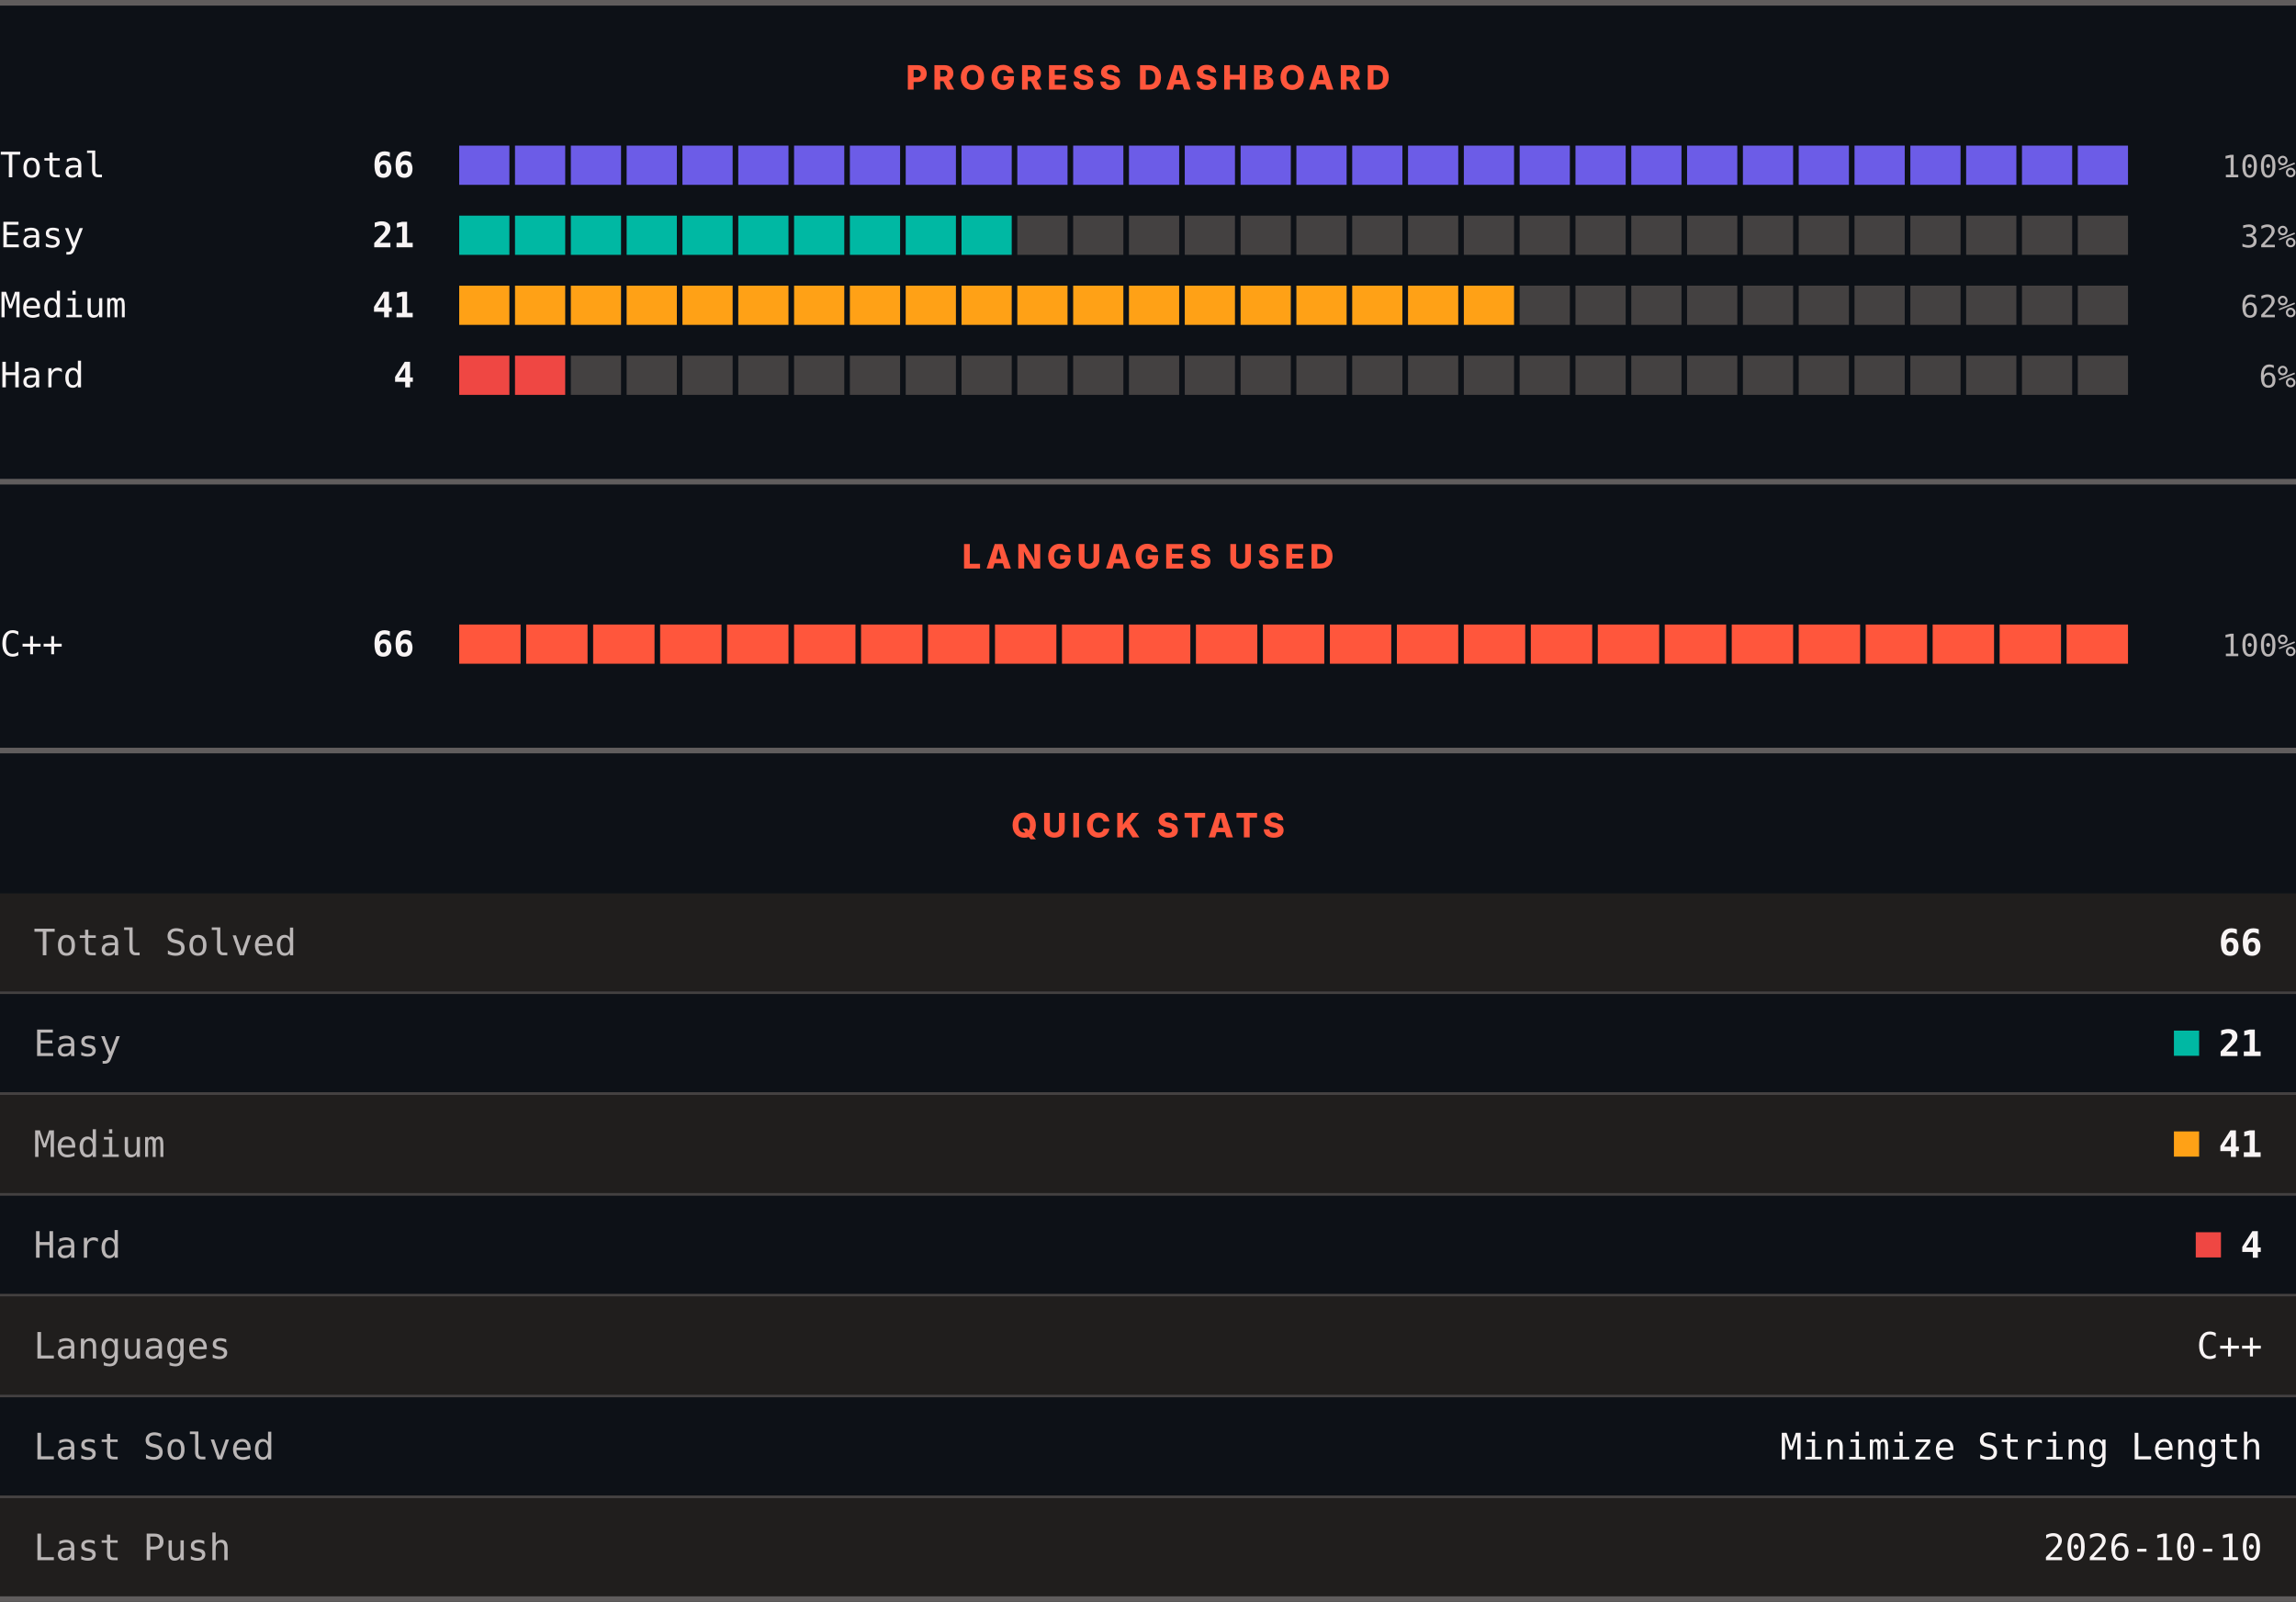
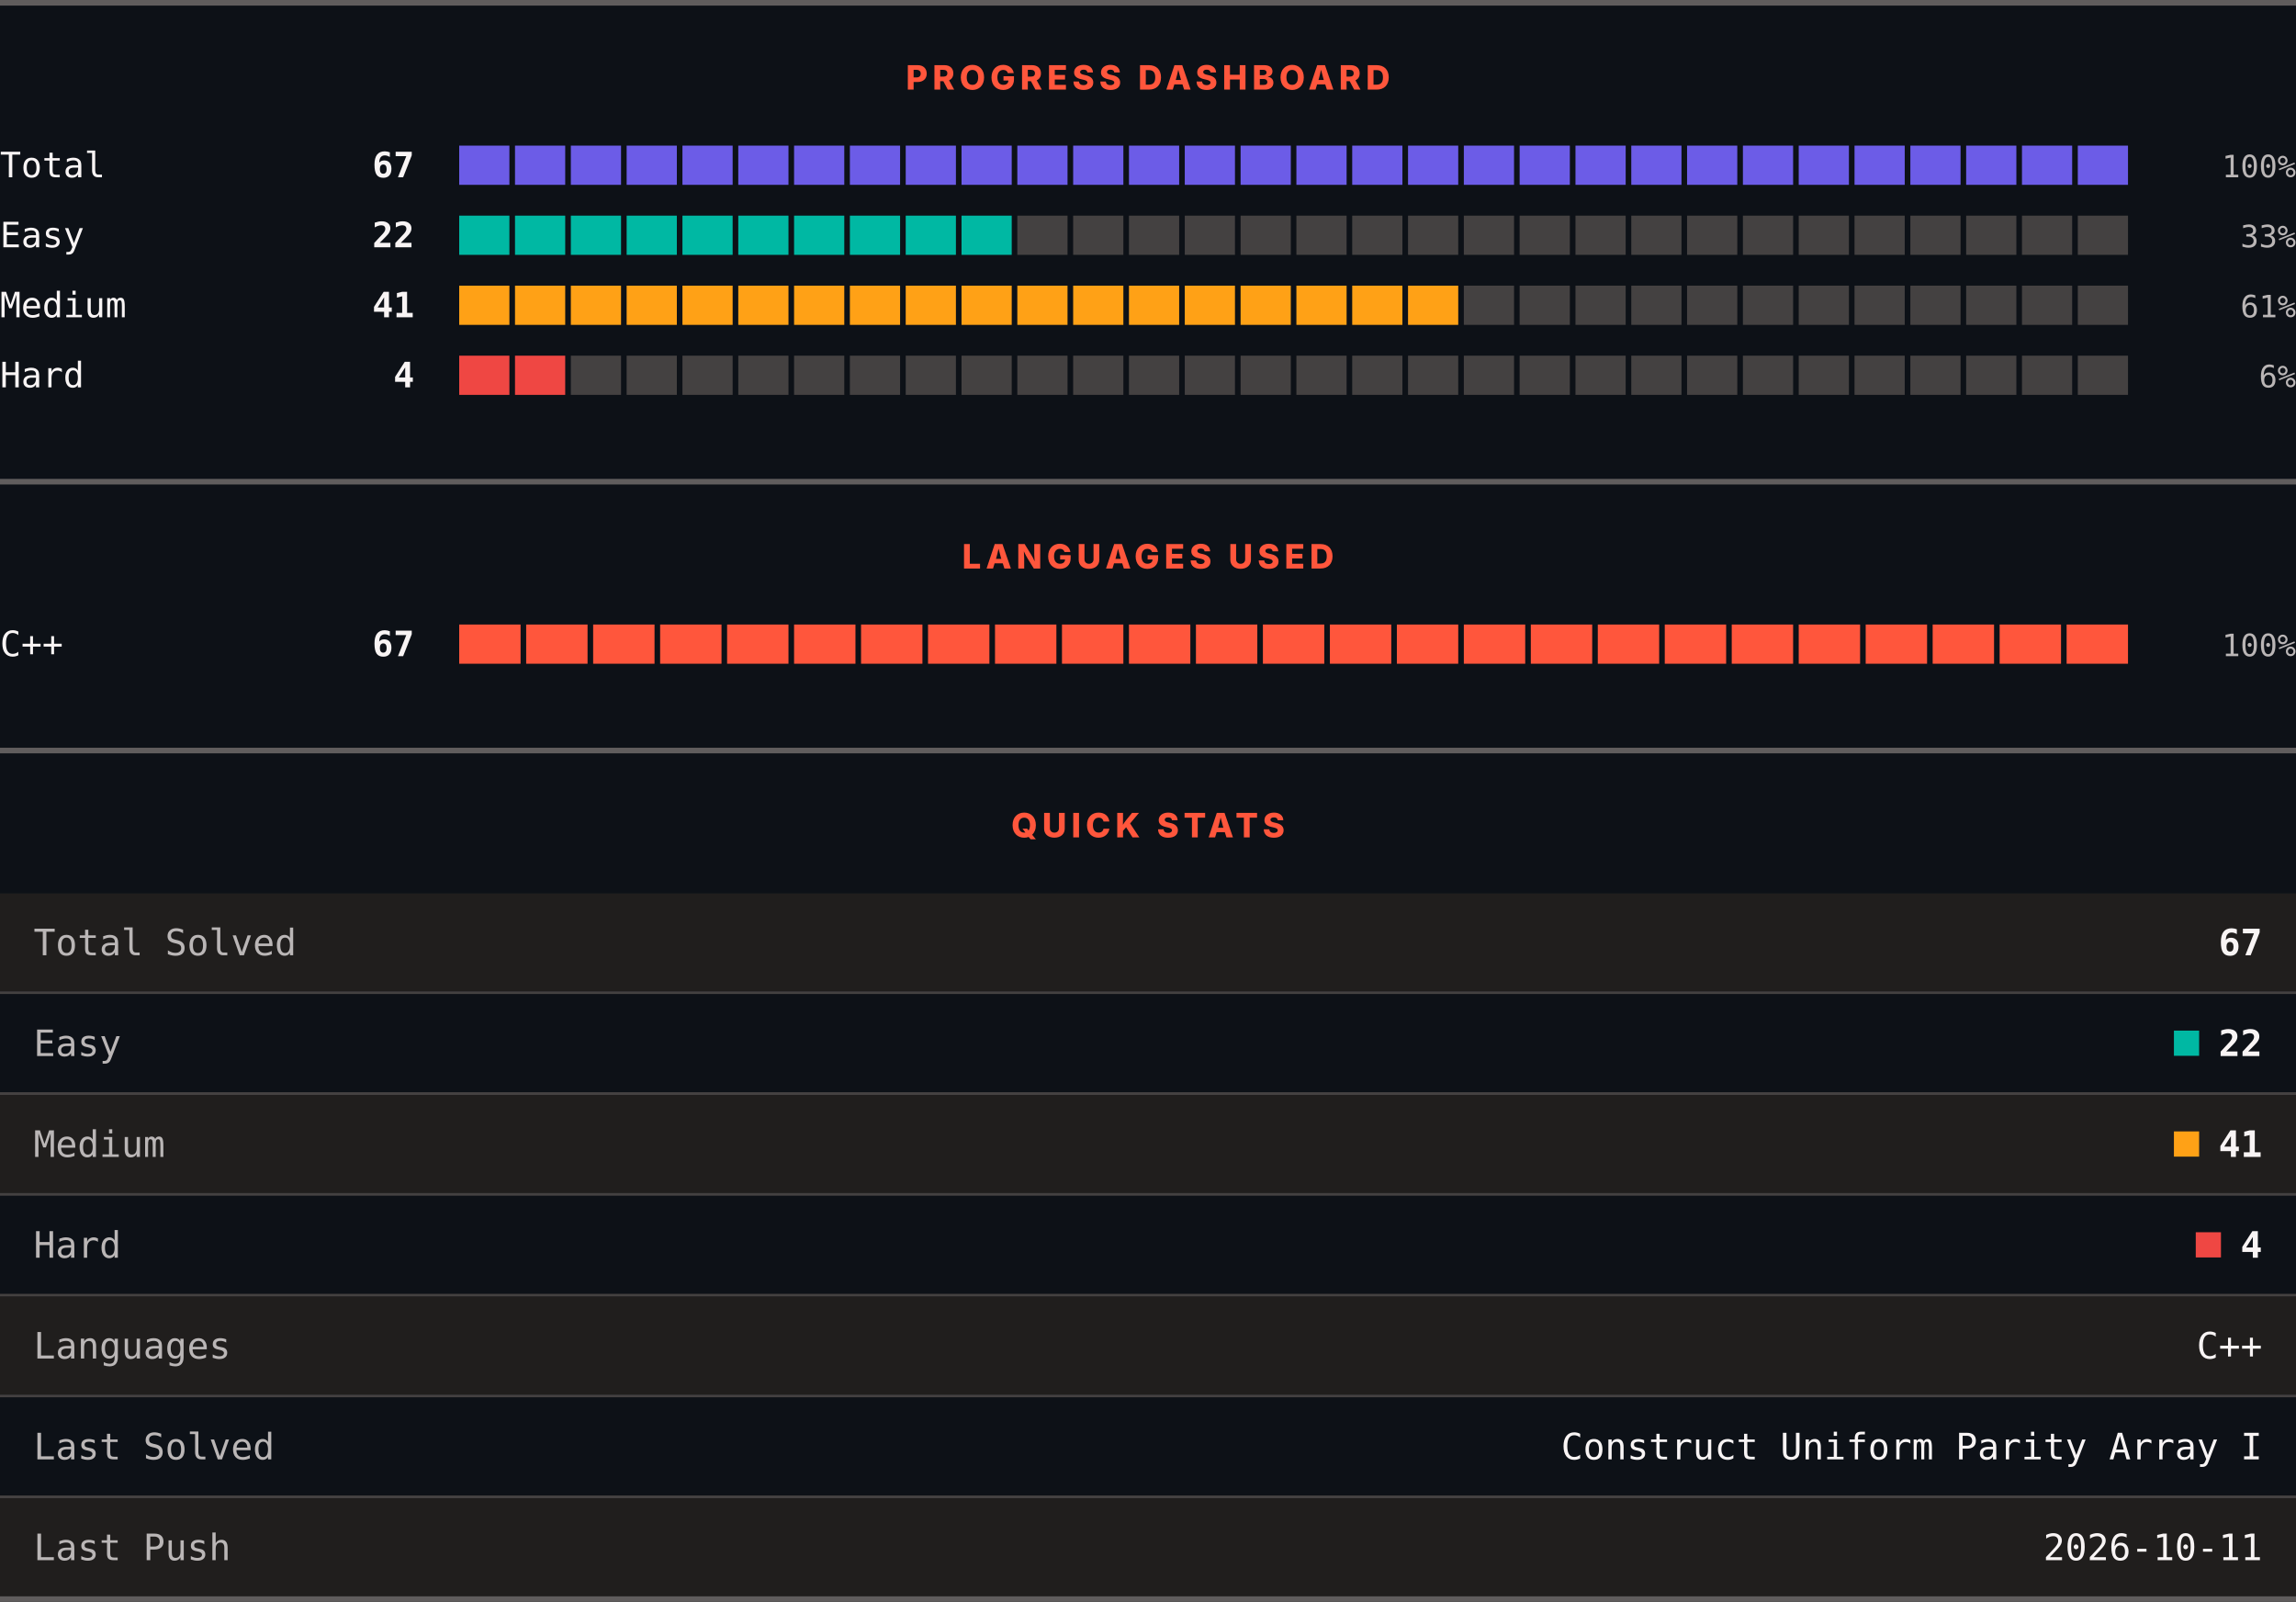
<svg xmlns="http://www.w3.org/2000/svg" width="820" height="572" viewBox="0 0 820 572" role="img" aria-label="LeetCode progress, languages and quick stats">
  <rect width="820" height="572" fill="#0d1117" />
  <rect x="0" y="0" width="820" height="2" fill="#605d5d" />
  <text x="410" y="32" text-anchor="middle" font-family="Archivo, system-ui, -apple-system, Segoe UI, sans-serif" font-size="12" font-weight="800" letter-spacing="1.68" fill="#ff563c">PROGRESS DASHBOARD</text>
  <text x="0" y="63.3" font-family="ui-monospace, SFMono-Regular, Menlo, Consolas, monospace" font-size="12.5" fill="#f8f4f4">Total</text>
-   <text x="148" y="63.3" text-anchor="end" font-family="ui-monospace, SFMono-Regular, Menlo, Consolas, monospace" font-size="12.5" font-weight="700" fill="#f8f4f4">66</text>
+   <text x="148" y="63.3" text-anchor="end" font-family="ui-monospace, SFMono-Regular, Menlo, Consolas, monospace" font-size="12.5" font-weight="700" fill="#f8f4f4">67</text>
  <rect x="164.00" y="52" width="17.93" height="14" fill="#6c5ce7" />
  <rect x="183.93" y="52" width="17.93" height="14" fill="#6c5ce7" />
  <rect x="203.87" y="52" width="17.93" height="14" fill="#6c5ce7" />
  <rect x="223.80" y="52" width="17.93" height="14" fill="#6c5ce7" />
  <rect x="243.73" y="52" width="17.93" height="14" fill="#6c5ce7" />
  <rect x="263.67" y="52" width="17.93" height="14" fill="#6c5ce7" />
  <rect x="283.60" y="52" width="17.93" height="14" fill="#6c5ce7" />
  <rect x="303.53" y="52" width="17.93" height="14" fill="#6c5ce7" />
  <rect x="323.47" y="52" width="17.93" height="14" fill="#6c5ce7" />
  <rect x="343.40" y="52" width="17.93" height="14" fill="#6c5ce7" />
  <rect x="363.33" y="52" width="17.93" height="14" fill="#6c5ce7" />
  <rect x="383.27" y="52" width="17.93" height="14" fill="#6c5ce7" />
  <rect x="403.20" y="52" width="17.93" height="14" fill="#6c5ce7" />
  <rect x="423.13" y="52" width="17.93" height="14" fill="#6c5ce7" />
  <rect x="443.07" y="52" width="17.93" height="14" fill="#6c5ce7" />
  <rect x="463.00" y="52" width="17.93" height="14" fill="#6c5ce7" />
  <rect x="482.93" y="52" width="17.93" height="14" fill="#6c5ce7" />
  <rect x="502.87" y="52" width="17.93" height="14" fill="#6c5ce7" />
  <rect x="522.80" y="52" width="17.93" height="14" fill="#6c5ce7" />
  <rect x="542.73" y="52" width="17.93" height="14" fill="#6c5ce7" />
  <rect x="562.67" y="52" width="17.93" height="14" fill="#6c5ce7" />
  <rect x="582.60" y="52" width="17.93" height="14" fill="#6c5ce7" />
  <rect x="602.53" y="52" width="17.93" height="14" fill="#6c5ce7" />
  <rect x="622.47" y="52" width="17.93" height="14" fill="#6c5ce7" />
  <rect x="642.40" y="52" width="17.93" height="14" fill="#6c5ce7" />
  <rect x="662.33" y="52" width="17.93" height="14" fill="#6c5ce7" />
  <rect x="682.27" y="52" width="17.93" height="14" fill="#6c5ce7" />
  <rect x="702.20" y="52" width="17.93" height="14" fill="#6c5ce7" />
  <rect x="722.13" y="52" width="17.93" height="14" fill="#6c5ce7" />
  <rect x="742.07" y="52" width="17.93" height="14" fill="#6c5ce7" />
  <text x="820" y="63.3" text-anchor="end" font-family="ui-monospace, SFMono-Regular, Menlo, Consolas, monospace" font-size="11" fill="#bab6b6">100%</text>
  <text x="0" y="88.3" font-family="ui-monospace, SFMono-Regular, Menlo, Consolas, monospace" font-size="12.5" fill="#f8f4f4">Easy</text>
-   <text x="148" y="88.3" text-anchor="end" font-family="ui-monospace, SFMono-Regular, Menlo, Consolas, monospace" font-size="12.5" font-weight="700" fill="#f8f4f4">21</text>
+   <text x="148" y="88.3" text-anchor="end" font-family="ui-monospace, SFMono-Regular, Menlo, Consolas, monospace" font-size="12.5" font-weight="700" fill="#f8f4f4">22</text>
  <rect x="164.00" y="77" width="17.93" height="14" fill="#00b8a3" />
  <rect x="183.93" y="77" width="17.93" height="14" fill="#00b8a3" />
  <rect x="203.87" y="77" width="17.93" height="14" fill="#00b8a3" />
  <rect x="223.80" y="77" width="17.93" height="14" fill="#00b8a3" />
  <rect x="243.73" y="77" width="17.93" height="14" fill="#00b8a3" />
  <rect x="263.67" y="77" width="17.93" height="14" fill="#00b8a3" />
  <rect x="283.60" y="77" width="17.93" height="14" fill="#00b8a3" />
  <rect x="303.53" y="77" width="17.93" height="14" fill="#00b8a3" />
  <rect x="323.47" y="77" width="17.93" height="14" fill="#00b8a3" />
  <rect x="343.40" y="77" width="17.93" height="14" fill="#00b8a3" />
  <rect x="363.33" y="77" width="17.93" height="14" fill="#444141" />
  <rect x="383.27" y="77" width="17.93" height="14" fill="#444141" />
  <rect x="403.20" y="77" width="17.93" height="14" fill="#444141" />
  <rect x="423.13" y="77" width="17.93" height="14" fill="#444141" />
  <rect x="443.07" y="77" width="17.93" height="14" fill="#444141" />
  <rect x="463.00" y="77" width="17.93" height="14" fill="#444141" />
  <rect x="482.93" y="77" width="17.93" height="14" fill="#444141" />
  <rect x="502.87" y="77" width="17.93" height="14" fill="#444141" />
  <rect x="522.80" y="77" width="17.93" height="14" fill="#444141" />
  <rect x="542.73" y="77" width="17.93" height="14" fill="#444141" />
  <rect x="562.67" y="77" width="17.93" height="14" fill="#444141" />
  <rect x="582.60" y="77" width="17.93" height="14" fill="#444141" />
  <rect x="602.53" y="77" width="17.93" height="14" fill="#444141" />
  <rect x="622.47" y="77" width="17.93" height="14" fill="#444141" />
  <rect x="642.40" y="77" width="17.93" height="14" fill="#444141" />
  <rect x="662.33" y="77" width="17.93" height="14" fill="#444141" />
  <rect x="682.27" y="77" width="17.93" height="14" fill="#444141" />
  <rect x="702.20" y="77" width="17.93" height="14" fill="#444141" />
  <rect x="722.13" y="77" width="17.93" height="14" fill="#444141" />
  <rect x="742.07" y="77" width="17.93" height="14" fill="#444141" />
-   <text x="820" y="88.3" text-anchor="end" font-family="ui-monospace, SFMono-Regular, Menlo, Consolas, monospace" font-size="11" fill="#bab6b6">32%</text>
+   <text x="820" y="88.3" text-anchor="end" font-family="ui-monospace, SFMono-Regular, Menlo, Consolas, monospace" font-size="11" fill="#bab6b6">33%</text>
  <text x="0" y="113.3" font-family="ui-monospace, SFMono-Regular, Menlo, Consolas, monospace" font-size="12.5" fill="#f8f4f4">Medium</text>
  <text x="148" y="113.3" text-anchor="end" font-family="ui-monospace, SFMono-Regular, Menlo, Consolas, monospace" font-size="12.5" font-weight="700" fill="#f8f4f4">41</text>
  <rect x="164.00" y="102" width="17.93" height="14" fill="#ffa116" />
  <rect x="183.93" y="102" width="17.93" height="14" fill="#ffa116" />
  <rect x="203.87" y="102" width="17.93" height="14" fill="#ffa116" />
  <rect x="223.80" y="102" width="17.93" height="14" fill="#ffa116" />
  <rect x="243.73" y="102" width="17.93" height="14" fill="#ffa116" />
  <rect x="263.67" y="102" width="17.93" height="14" fill="#ffa116" />
  <rect x="283.60" y="102" width="17.93" height="14" fill="#ffa116" />
  <rect x="303.53" y="102" width="17.93" height="14" fill="#ffa116" />
  <rect x="323.47" y="102" width="17.93" height="14" fill="#ffa116" />
  <rect x="343.40" y="102" width="17.93" height="14" fill="#ffa116" />
  <rect x="363.33" y="102" width="17.93" height="14" fill="#ffa116" />
  <rect x="383.27" y="102" width="17.93" height="14" fill="#ffa116" />
  <rect x="403.20" y="102" width="17.93" height="14" fill="#ffa116" />
  <rect x="423.13" y="102" width="17.93" height="14" fill="#ffa116" />
  <rect x="443.07" y="102" width="17.93" height="14" fill="#ffa116" />
  <rect x="463.00" y="102" width="17.93" height="14" fill="#ffa116" />
  <rect x="482.93" y="102" width="17.93" height="14" fill="#ffa116" />
  <rect x="502.87" y="102" width="17.93" height="14" fill="#ffa116" />
-   <rect x="522.80" y="102" width="17.93" height="14" fill="#ffa116" />
+   <rect x="522.80" y="102" width="17.93" height="14" fill="#444141" />
  <rect x="542.73" y="102" width="17.93" height="14" fill="#444141" />
  <rect x="562.67" y="102" width="17.93" height="14" fill="#444141" />
  <rect x="582.60" y="102" width="17.93" height="14" fill="#444141" />
  <rect x="602.53" y="102" width="17.93" height="14" fill="#444141" />
  <rect x="622.47" y="102" width="17.93" height="14" fill="#444141" />
  <rect x="642.40" y="102" width="17.93" height="14" fill="#444141" />
  <rect x="662.33" y="102" width="17.93" height="14" fill="#444141" />
  <rect x="682.27" y="102" width="17.93" height="14" fill="#444141" />
  <rect x="702.20" y="102" width="17.93" height="14" fill="#444141" />
  <rect x="722.13" y="102" width="17.93" height="14" fill="#444141" />
  <rect x="742.07" y="102" width="17.93" height="14" fill="#444141" />
-   <text x="820" y="113.3" text-anchor="end" font-family="ui-monospace, SFMono-Regular, Menlo, Consolas, monospace" font-size="11" fill="#bab6b6">62%</text>
+   <text x="820" y="113.3" text-anchor="end" font-family="ui-monospace, SFMono-Regular, Menlo, Consolas, monospace" font-size="11" fill="#bab6b6">61%</text>
  <text x="0" y="138.3" font-family="ui-monospace, SFMono-Regular, Menlo, Consolas, monospace" font-size="12.5" fill="#f8f4f4">Hard</text>
  <text x="148" y="138.3" text-anchor="end" font-family="ui-monospace, SFMono-Regular, Menlo, Consolas, monospace" font-size="12.5" font-weight="700" fill="#f8f4f4">4</text>
  <rect x="164.00" y="127" width="17.93" height="14" fill="#ef4743" />
  <rect x="183.93" y="127" width="17.93" height="14" fill="#ef4743" />
  <rect x="203.87" y="127" width="17.93" height="14" fill="#444141" />
  <rect x="223.80" y="127" width="17.93" height="14" fill="#444141" />
  <rect x="243.73" y="127" width="17.93" height="14" fill="#444141" />
  <rect x="263.67" y="127" width="17.93" height="14" fill="#444141" />
  <rect x="283.60" y="127" width="17.93" height="14" fill="#444141" />
  <rect x="303.53" y="127" width="17.93" height="14" fill="#444141" />
  <rect x="323.47" y="127" width="17.93" height="14" fill="#444141" />
  <rect x="343.40" y="127" width="17.93" height="14" fill="#444141" />
  <rect x="363.33" y="127" width="17.93" height="14" fill="#444141" />
  <rect x="383.27" y="127" width="17.93" height="14" fill="#444141" />
  <rect x="403.20" y="127" width="17.93" height="14" fill="#444141" />
  <rect x="423.13" y="127" width="17.93" height="14" fill="#444141" />
  <rect x="443.07" y="127" width="17.93" height="14" fill="#444141" />
  <rect x="463.00" y="127" width="17.93" height="14" fill="#444141" />
  <rect x="482.93" y="127" width="17.93" height="14" fill="#444141" />
  <rect x="502.87" y="127" width="17.93" height="14" fill="#444141" />
  <rect x="522.80" y="127" width="17.93" height="14" fill="#444141" />
  <rect x="542.73" y="127" width="17.93" height="14" fill="#444141" />
  <rect x="562.67" y="127" width="17.93" height="14" fill="#444141" />
  <rect x="582.60" y="127" width="17.93" height="14" fill="#444141" />
  <rect x="602.53" y="127" width="17.93" height="14" fill="#444141" />
  <rect x="622.47" y="127" width="17.93" height="14" fill="#444141" />
  <rect x="642.40" y="127" width="17.93" height="14" fill="#444141" />
  <rect x="662.33" y="127" width="17.93" height="14" fill="#444141" />
  <rect x="682.27" y="127" width="17.93" height="14" fill="#444141" />
  <rect x="702.20" y="127" width="17.93" height="14" fill="#444141" />
  <rect x="722.13" y="127" width="17.93" height="14" fill="#444141" />
  <rect x="742.07" y="127" width="17.93" height="14" fill="#444141" />
  <text x="820" y="138.3" text-anchor="end" font-family="ui-monospace, SFMono-Regular, Menlo, Consolas, monospace" font-size="11" fill="#bab6b6">6%</text>
  <rect x="0" y="171" width="820" height="2" fill="#605d5d" />
  <text x="410" y="203" text-anchor="middle" font-family="Archivo, system-ui, -apple-system, Segoe UI, sans-serif" font-size="12" font-weight="800" letter-spacing="1.68" fill="#ff563c">LANGUAGES USED</text>
  <text x="0" y="234.3" font-family="ui-monospace, SFMono-Regular, Menlo, Consolas, monospace" font-size="12.5" fill="#f8f4f4">C++</text>
-   <text x="148" y="234.3" text-anchor="end" font-family="ui-monospace, SFMono-Regular, Menlo, Consolas, monospace" font-size="12.5" font-weight="700" fill="#f8f4f4">66</text>
+   <text x="148" y="234.3" text-anchor="end" font-family="ui-monospace, SFMono-Regular, Menlo, Consolas, monospace" font-size="12.5" font-weight="700" fill="#f8f4f4">67</text>
  <rect x="164.00" y="223" width="21.92" height="14" fill="#ff563c" />
  <rect x="187.92" y="223" width="21.92" height="14" fill="#ff563c" />
  <rect x="211.84" y="223" width="21.92" height="14" fill="#ff563c" />
  <rect x="235.76" y="223" width="21.92" height="14" fill="#ff563c" />
  <rect x="259.68" y="223" width="21.92" height="14" fill="#ff563c" />
  <rect x="283.60" y="223" width="21.92" height="14" fill="#ff563c" />
  <rect x="307.52" y="223" width="21.92" height="14" fill="#ff563c" />
  <rect x="331.44" y="223" width="21.92" height="14" fill="#ff563c" />
  <rect x="355.36" y="223" width="21.92" height="14" fill="#ff563c" />
  <rect x="379.28" y="223" width="21.92" height="14" fill="#ff563c" />
  <rect x="403.20" y="223" width="21.92" height="14" fill="#ff563c" />
  <rect x="427.12" y="223" width="21.92" height="14" fill="#ff563c" />
  <rect x="451.04" y="223" width="21.92" height="14" fill="#ff563c" />
  <rect x="474.96" y="223" width="21.92" height="14" fill="#ff563c" />
  <rect x="498.88" y="223" width="21.92" height="14" fill="#ff563c" />
  <rect x="522.80" y="223" width="21.92" height="14" fill="#ff563c" />
  <rect x="546.72" y="223" width="21.92" height="14" fill="#ff563c" />
  <rect x="570.64" y="223" width="21.92" height="14" fill="#ff563c" />
  <rect x="594.56" y="223" width="21.92" height="14" fill="#ff563c" />
  <rect x="618.48" y="223" width="21.92" height="14" fill="#ff563c" />
  <rect x="642.40" y="223" width="21.92" height="14" fill="#ff563c" />
  <rect x="666.32" y="223" width="21.92" height="14" fill="#ff563c" />
  <rect x="690.24" y="223" width="21.92" height="14" fill="#ff563c" />
  <rect x="714.16" y="223" width="21.92" height="14" fill="#ff563c" />
  <rect x="738.08" y="223" width="21.92" height="14" fill="#ff563c" />
  <text x="820" y="234.3" text-anchor="end" font-family="ui-monospace, SFMono-Regular, Menlo, Consolas, monospace" font-size="11" fill="#bab6b6">100%</text>
  <rect x="0" y="267" width="820" height="2" fill="#605d5d" />
  <text x="410" y="299" text-anchor="middle" font-family="Archivo, system-ui, -apple-system, Segoe UI, sans-serif" font-size="12" font-weight="800" letter-spacing="1.68" fill="#ff563c">QUICK STATS</text>
  <rect x="0" y="319" width="820" height="35" fill="#201e1d" />
  <text x="12" y="341.1" font-family="ui-monospace, SFMono-Regular, Menlo, Consolas, monospace" font-size="13" fill="#bab6b6">Total Solved</text>
-   <text x="808" y="341.1" text-anchor="end" font-family="ui-monospace, SFMono-Regular, Menlo, Consolas, monospace" font-size="13" font-weight="700" fill="#f8f4f4">66</text>
+   <text x="808" y="341.1" text-anchor="end" font-family="ui-monospace, SFMono-Regular, Menlo, Consolas, monospace" font-size="13" font-weight="700" fill="#f8f4f4">67</text>
  <rect x="0" y="354" width="820" height="1" fill="#444141" />
  <rect x="0" y="355" width="820" height="35" fill="#0d1117" />
  <text x="12" y="377.1" font-family="ui-monospace, SFMono-Regular, Menlo, Consolas, monospace" font-size="13" fill="#bab6b6">Easy</text>
  <rect x="776.4" y="368" width="9" height="9" fill="#00b8a3" />
-   <text x="808" y="377.1" text-anchor="end" font-family="ui-monospace, SFMono-Regular, Menlo, Consolas, monospace" font-size="13" font-weight="700" fill="#f8f4f4">21</text>
+   <text x="808" y="377.1" text-anchor="end" font-family="ui-monospace, SFMono-Regular, Menlo, Consolas, monospace" font-size="13" font-weight="700" fill="#f8f4f4">22</text>
  <rect x="0" y="390" width="820" height="1" fill="#444141" />
  <rect x="0" y="391" width="820" height="35" fill="#201e1d" />
  <text x="12" y="413.1" font-family="ui-monospace, SFMono-Regular, Menlo, Consolas, monospace" font-size="13" fill="#bab6b6">Medium</text>
  <rect x="776.4" y="404" width="9" height="9" fill="#ffa116" />
  <text x="808" y="413.1" text-anchor="end" font-family="ui-monospace, SFMono-Regular, Menlo, Consolas, monospace" font-size="13" font-weight="700" fill="#f8f4f4">41</text>
  <rect x="0" y="426" width="820" height="1" fill="#444141" />
  <rect x="0" y="427" width="820" height="35" fill="#0d1117" />
  <text x="12" y="449.1" font-family="ui-monospace, SFMono-Regular, Menlo, Consolas, monospace" font-size="13" fill="#bab6b6">Hard</text>
  <rect x="784.2" y="440" width="9" height="9" fill="#ef4743" />
  <text x="808" y="449.1" text-anchor="end" font-family="ui-monospace, SFMono-Regular, Menlo, Consolas, monospace" font-size="13" font-weight="700" fill="#f8f4f4">4</text>
  <rect x="0" y="462" width="820" height="1" fill="#444141" />
  <rect x="0" y="463" width="820" height="35" fill="#201e1d" />
  <text x="12" y="485.1" font-family="ui-monospace, SFMono-Regular, Menlo, Consolas, monospace" font-size="13" fill="#bab6b6">Languages</text>
  <text x="808" y="485.1" text-anchor="end" font-family="ui-monospace, SFMono-Regular, Menlo, Consolas, monospace" font-size="13" fill="#f8f4f4">C++</text>
  <rect x="0" y="498" width="820" height="1" fill="#444141" />
  <rect x="0" y="499" width="820" height="35" fill="#0d1117" />
  <text x="12" y="521.1" font-family="ui-monospace, SFMono-Regular, Menlo, Consolas, monospace" font-size="13" fill="#bab6b6">Last Solved</text>
-   <text x="808" y="521.1" text-anchor="end" font-family="ui-monospace, SFMono-Regular, Menlo, Consolas, monospace" font-size="13" fill="#f8f4f4">Minimize String Length</text>
+   <text x="808" y="521.1" text-anchor="end" font-family="ui-monospace, SFMono-Regular, Menlo, Consolas, monospace" font-size="13" fill="#f8f4f4">Construct Uniform Parity Array I</text>
  <rect x="0" y="534" width="820" height="1" fill="#444141" />
  <rect x="0" y="535" width="820" height="35" fill="#201e1d" />
  <text x="12" y="557.1" font-family="ui-monospace, SFMono-Regular, Menlo, Consolas, monospace" font-size="13" fill="#bab6b6">Last Push</text>
-   <text x="808" y="557.1" text-anchor="end" font-family="ui-monospace, SFMono-Regular, Menlo, Consolas, monospace" font-size="13" fill="#f8f4f4">2026-10-10</text>
+   <text x="808" y="557.1" text-anchor="end" font-family="ui-monospace, SFMono-Regular, Menlo, Consolas, monospace" font-size="13" fill="#f8f4f4">2026-10-11</text>
  <rect x="0" y="570" width="820" height="2" fill="#605d5d" />
</svg>
